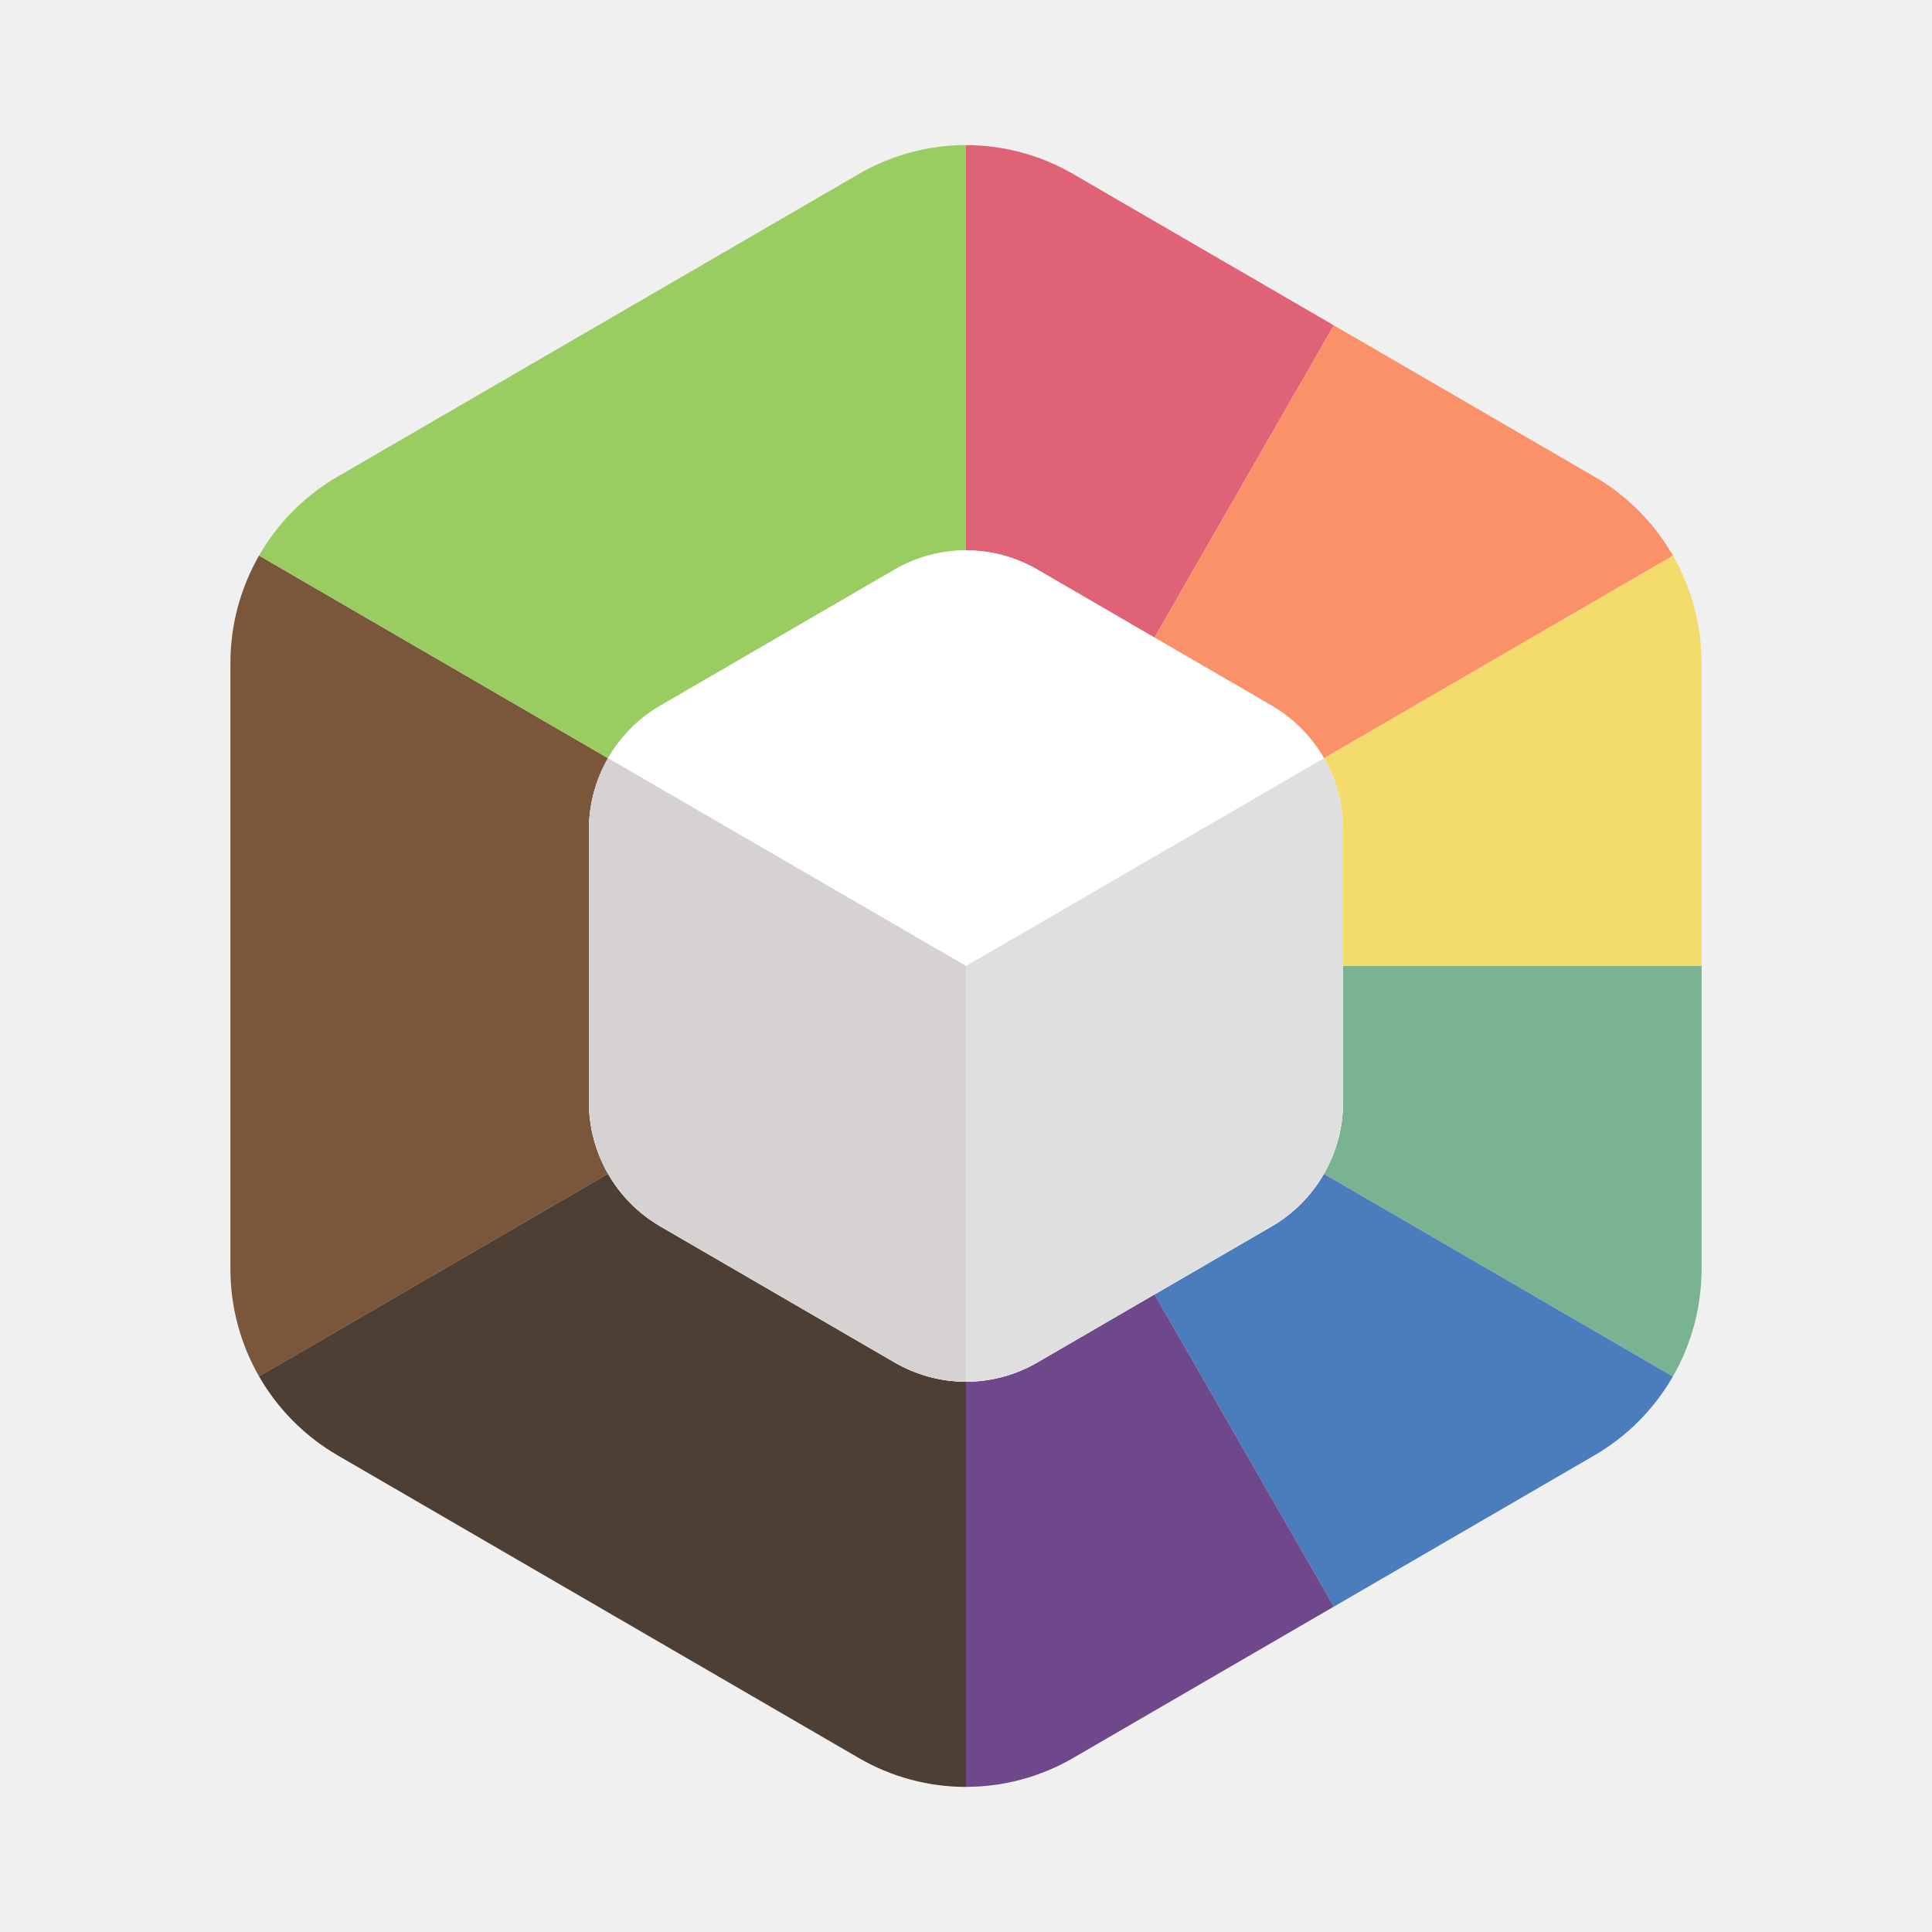
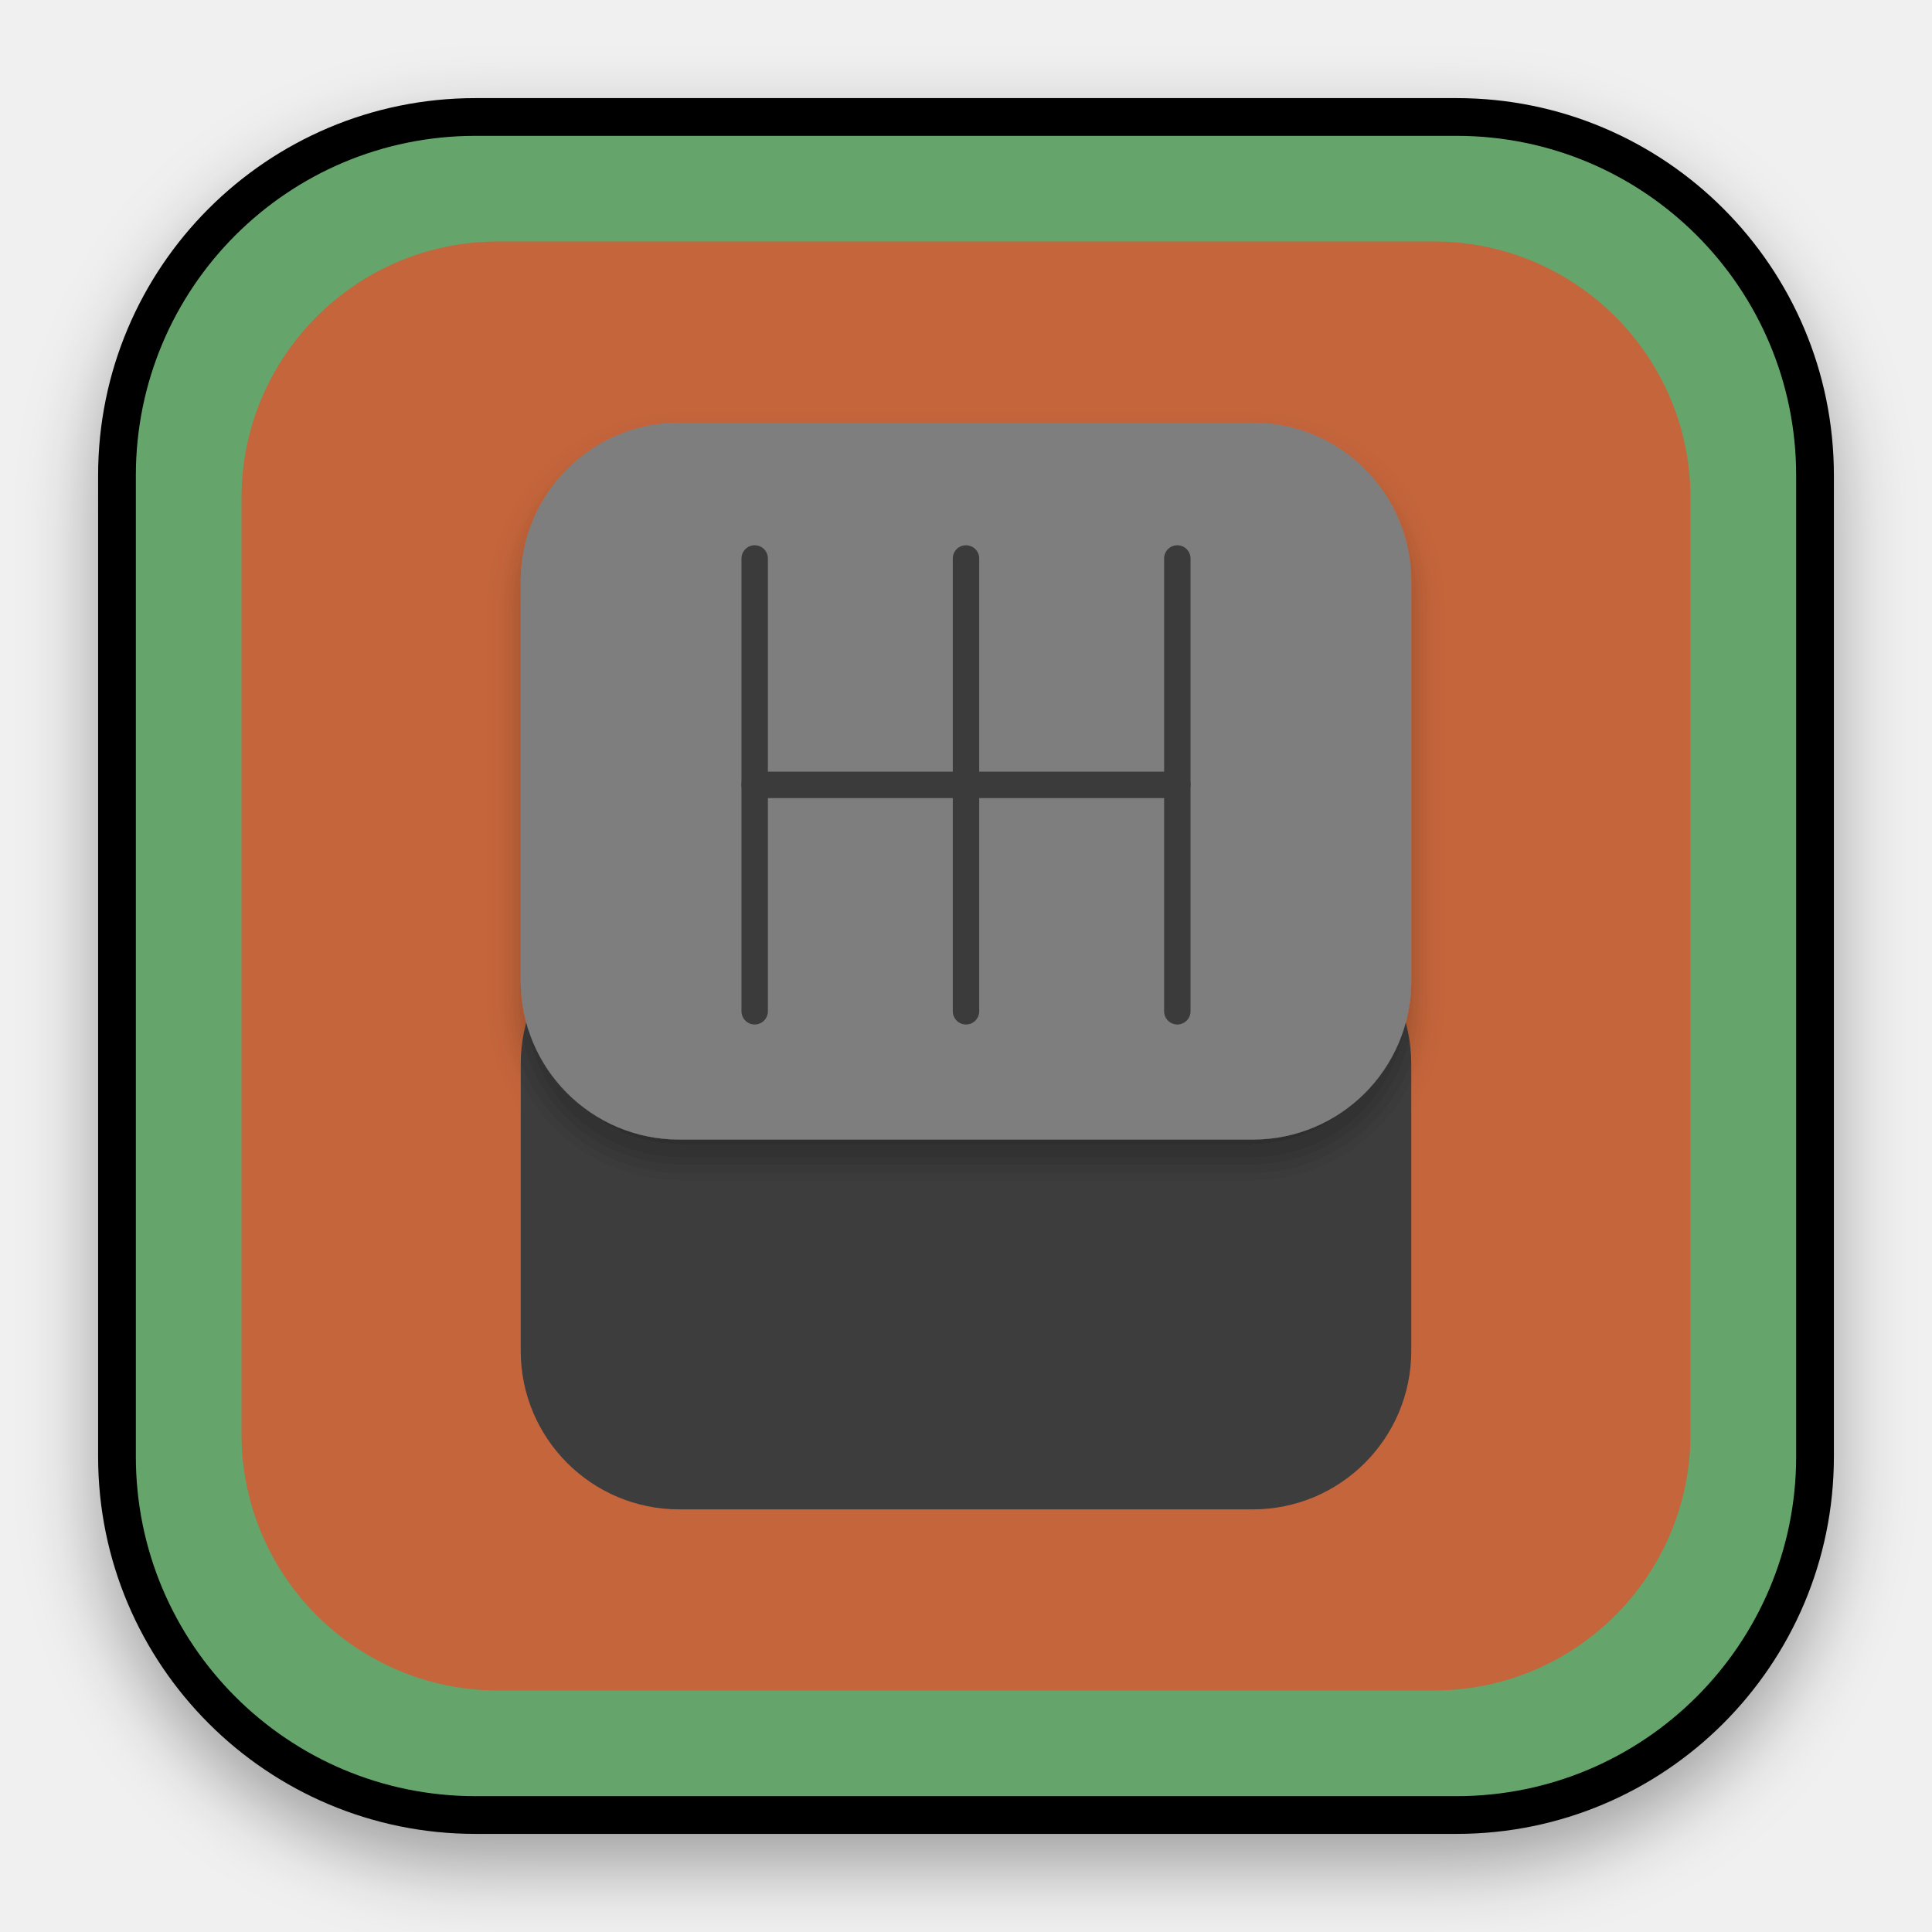
- <svg xmlns="http://www.w3.org/2000/svg" width="512" height="512" version="1.1" viewBox="0 0 135.47 135.47">
-   <g transform="matrix(1.3386 0 0 1.3386 16.155 10.174)">
-     <path d="m18.78 50.126c0 1.342 0.356 2.635 1.001 3.758l-18.279 10.617c-0.967-1.684-1.502-3.625-1.502-5.64v-31.721c0-2.015 0.535-3.952 1.5-5.638l18.281 10.614c-0.645 1.123-1.001 2.416-1.001 3.76z" fill="#7a573b" />
-     <path d="m77.065 27.139v15.861h-18.78v-7.124c0-1.342-0.356-2.637-1.003-3.76l18.279-10.614c0.969 1.684 1.502 3.625 1.502 5.64z" fill="#f3db6c" />
-     <path d="m77.065 43v15.861c0 2.015-0.535 3.956-1.502 5.64l-17.278-10.031-1.003-0.583c0.647-1.124 1.003-2.418 1.003-3.76v-7.127z" fill="#7ab392" />
-     <path d="m75.563 64.501c-0.97 1.684-2.371 3.121-4.106 4.13l-13.658 7.93-9.392-16.356 6.139-3.564c1.155-0.673 2.089-1.628 2.736-2.752l18.279 10.614z" fill="#4b7cbc" />
-     <path d="m57.799 76.559-13.658 7.93c-1.735 1.006-3.672 1.511-5.609 1.511v-21.226c1.29 0 2.579-0.336 3.739-1.009l6.135-3.564 9.392 16.356z" fill="#6f488c" />
-     <path d="m57.799 9.441-9.392 16.356-6.135-3.564c-1.16-0.673-2.449-1.006-3.739-1.006v-21.226c1.937 0 3.873 0.504 5.609 1.511z" fill="#df6277" />
-     <path d="m38.532 0v21.226c-1.29 0-2.579 0.333-3.739 1.006l-12.274 7.129c-1.158 0.671-2.091 1.628-2.738 2.754l-18.281-10.614c0.969-1.687 2.373-3.121 4.109-4.13l27.315-15.861c1.735-1.006 3.672-1.511 5.609-1.511z" fill="#99cd61" />
-     <path d="m75.563 21.501-18.279 10.614c-0.647-1.124-1.581-2.081-2.736-2.752l-6.139-3.564 9.392-16.356 13.658 7.93c1.735 1.006 3.137 2.443 4.106 4.13z" fill="#fb9168" />
-     <path d="m38.532 64.776v21.226c-1.937 0-3.873-0.504-5.609-1.511l-27.315-15.863c-1.735-1.009-3.137-2.443-4.106-4.13l18.279-10.614c0.647 1.124 1.581 2.078 2.736 2.752l12.274 7.129c1.16 0.673 2.45 1.009 3.739 1.009z" fill="#4d3f33" />
-     <path d="m58.285 35.876v14.251c0 2.688-1.424 5.17-3.739 6.512l-12.274 7.129c-1.16 0.673-2.449 1.009-3.739 1.009-1.29 0-2.579-0.336-3.739-1.009l-12.274-7.129c-2.315-1.342-3.739-3.823-3.739-6.512v-14.251c0-2.688 1.424-5.17 3.739-6.512l12.274-7.129c1.16-0.673 2.449-1.006 3.739-1.006 1.29 0 2.579 0.336 3.739 1.006l6.135 3.564 6.139 3.564c1.155 0.673 2.089 1.628 2.736 2.752 0.647 1.123 1.003 2.418 1.003 3.76z" fill="#fff" />
-     <path d="m58.285 35.876v14.251c0 1.342-0.356 2.637-1.003 3.76s-1.581 2.078-2.736 2.752l-6.139 3.564-6.135 3.564c-1.16 0.673-2.449 1.009-3.739 1.009v-21.774l14.728-8.55 4.023-2.335c0.647 1.124 1.003 2.418 1.003 3.76z" fill="#dfdfdf" />
-     <path d="m38.532 43v21.774c-1.29 0-2.579-0.336-3.739-1.009l-12.274-7.129c-1.155-0.673-2.089-1.628-2.736-2.752-0.647-1.123-1.003-2.418-1.003-3.76v-14.251c0-1.342 0.356-2.637 1.003-3.76l18.751 10.884z" fill="#d6d2d2" />
+ <svg xmlns="http://www.w3.org/2000/svg" viewBox="0 0 512 512" width="100%" height="100%">
+   <defs>
+     <filter id="drop-shadow" x="-10%" y="-10%" width="130%" height="130%">
+       <feDropShadow dx="0" dy="8" stdDeviation="10" flood-color="#000000" flood-opacity="0.35" />
+     </filter>
+     <filter id="block-shadow" x="-20%" y="-20%" width="140%" height="140%">
+       <feDropShadow dx="0" dy="6" stdDeviation="4" flood-color="#000000" flood-opacity="0.25" />
+     </filter>
+   </defs>
+   <g filter="url(#drop-shadow)">
+     <rect x="26" y="26" width="460" height="460" rx="100" fill="#000000" />
+     <rect x="36" y="36" width="440" height="440" rx="90" fill="#65A56C" />
+     <rect x="64" y="64" width="384" height="384" rx="68" fill="#C4653B" />
+     <rect x="138" y="240" width="236" height="160" rx="42" fill="#3D3D3D" />
+     <rect x="138" y="112" width="236" height="190" rx="42" fill="#7E7E7E" filter="url(#block-shadow)" />
+     <g stroke="#3A3A3A" stroke-width="7" stroke-linecap="round">
+       <line x1="200" y1="148" x2="200" y2="268" />
+       <line x1="256" y1="148" x2="256" y2="268" />
+       <line x1="312" y1="148" x2="312" y2="268" />
+       <line x1="200" y1="208" x2="312" y2="208" />
+     </g>
  </g>
</svg>
